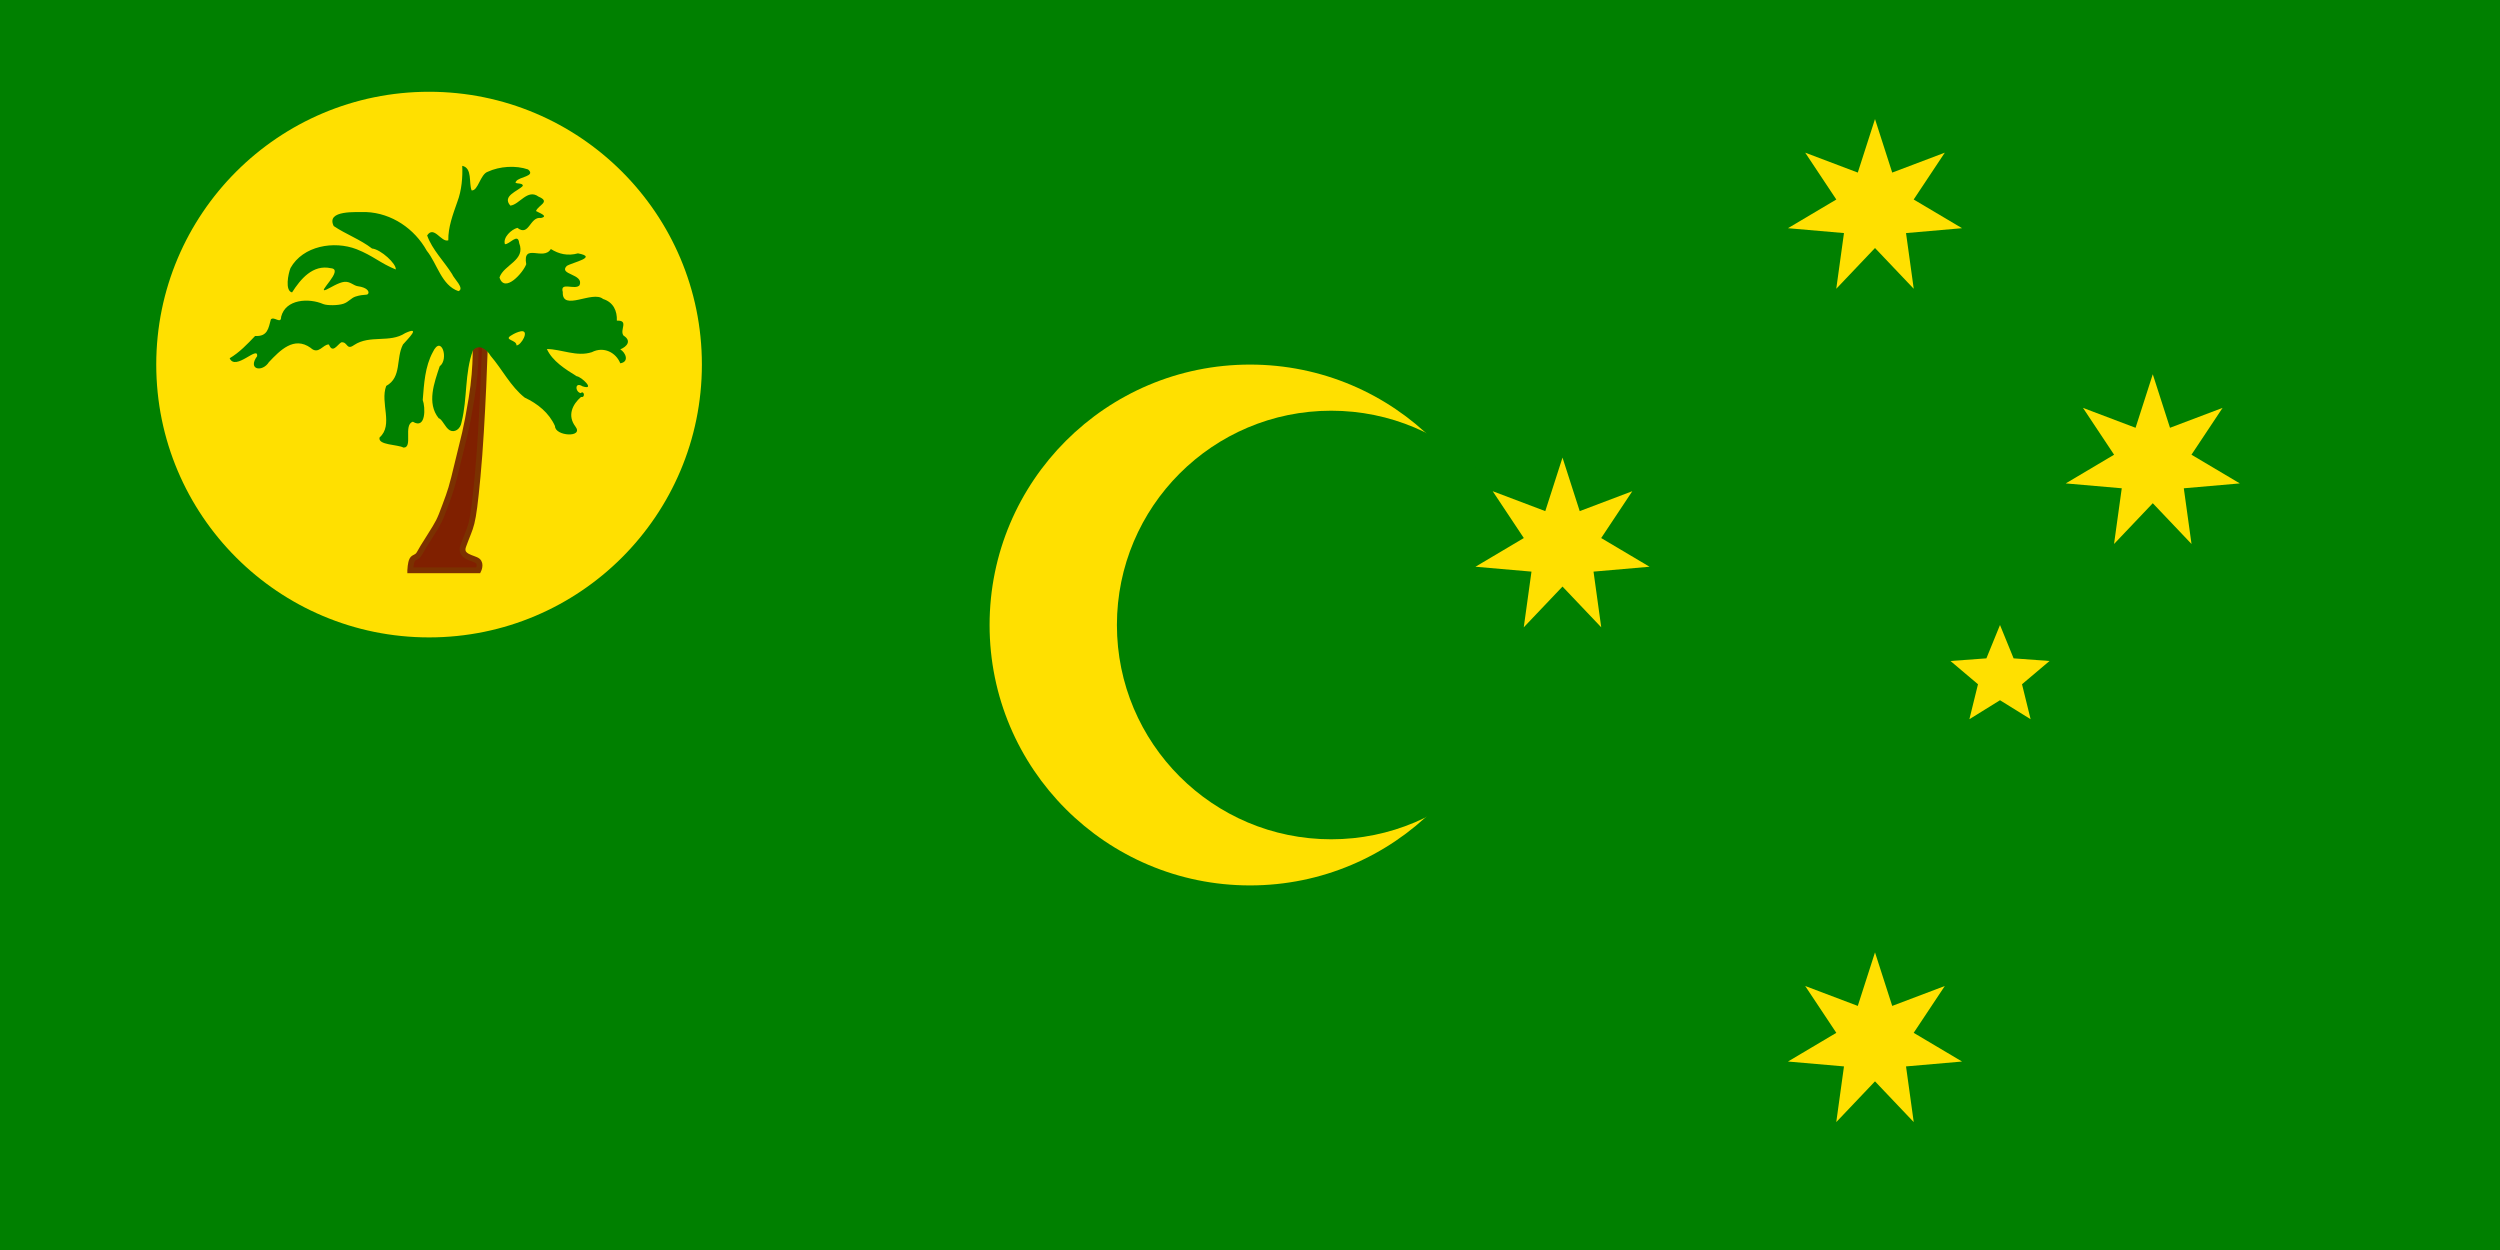
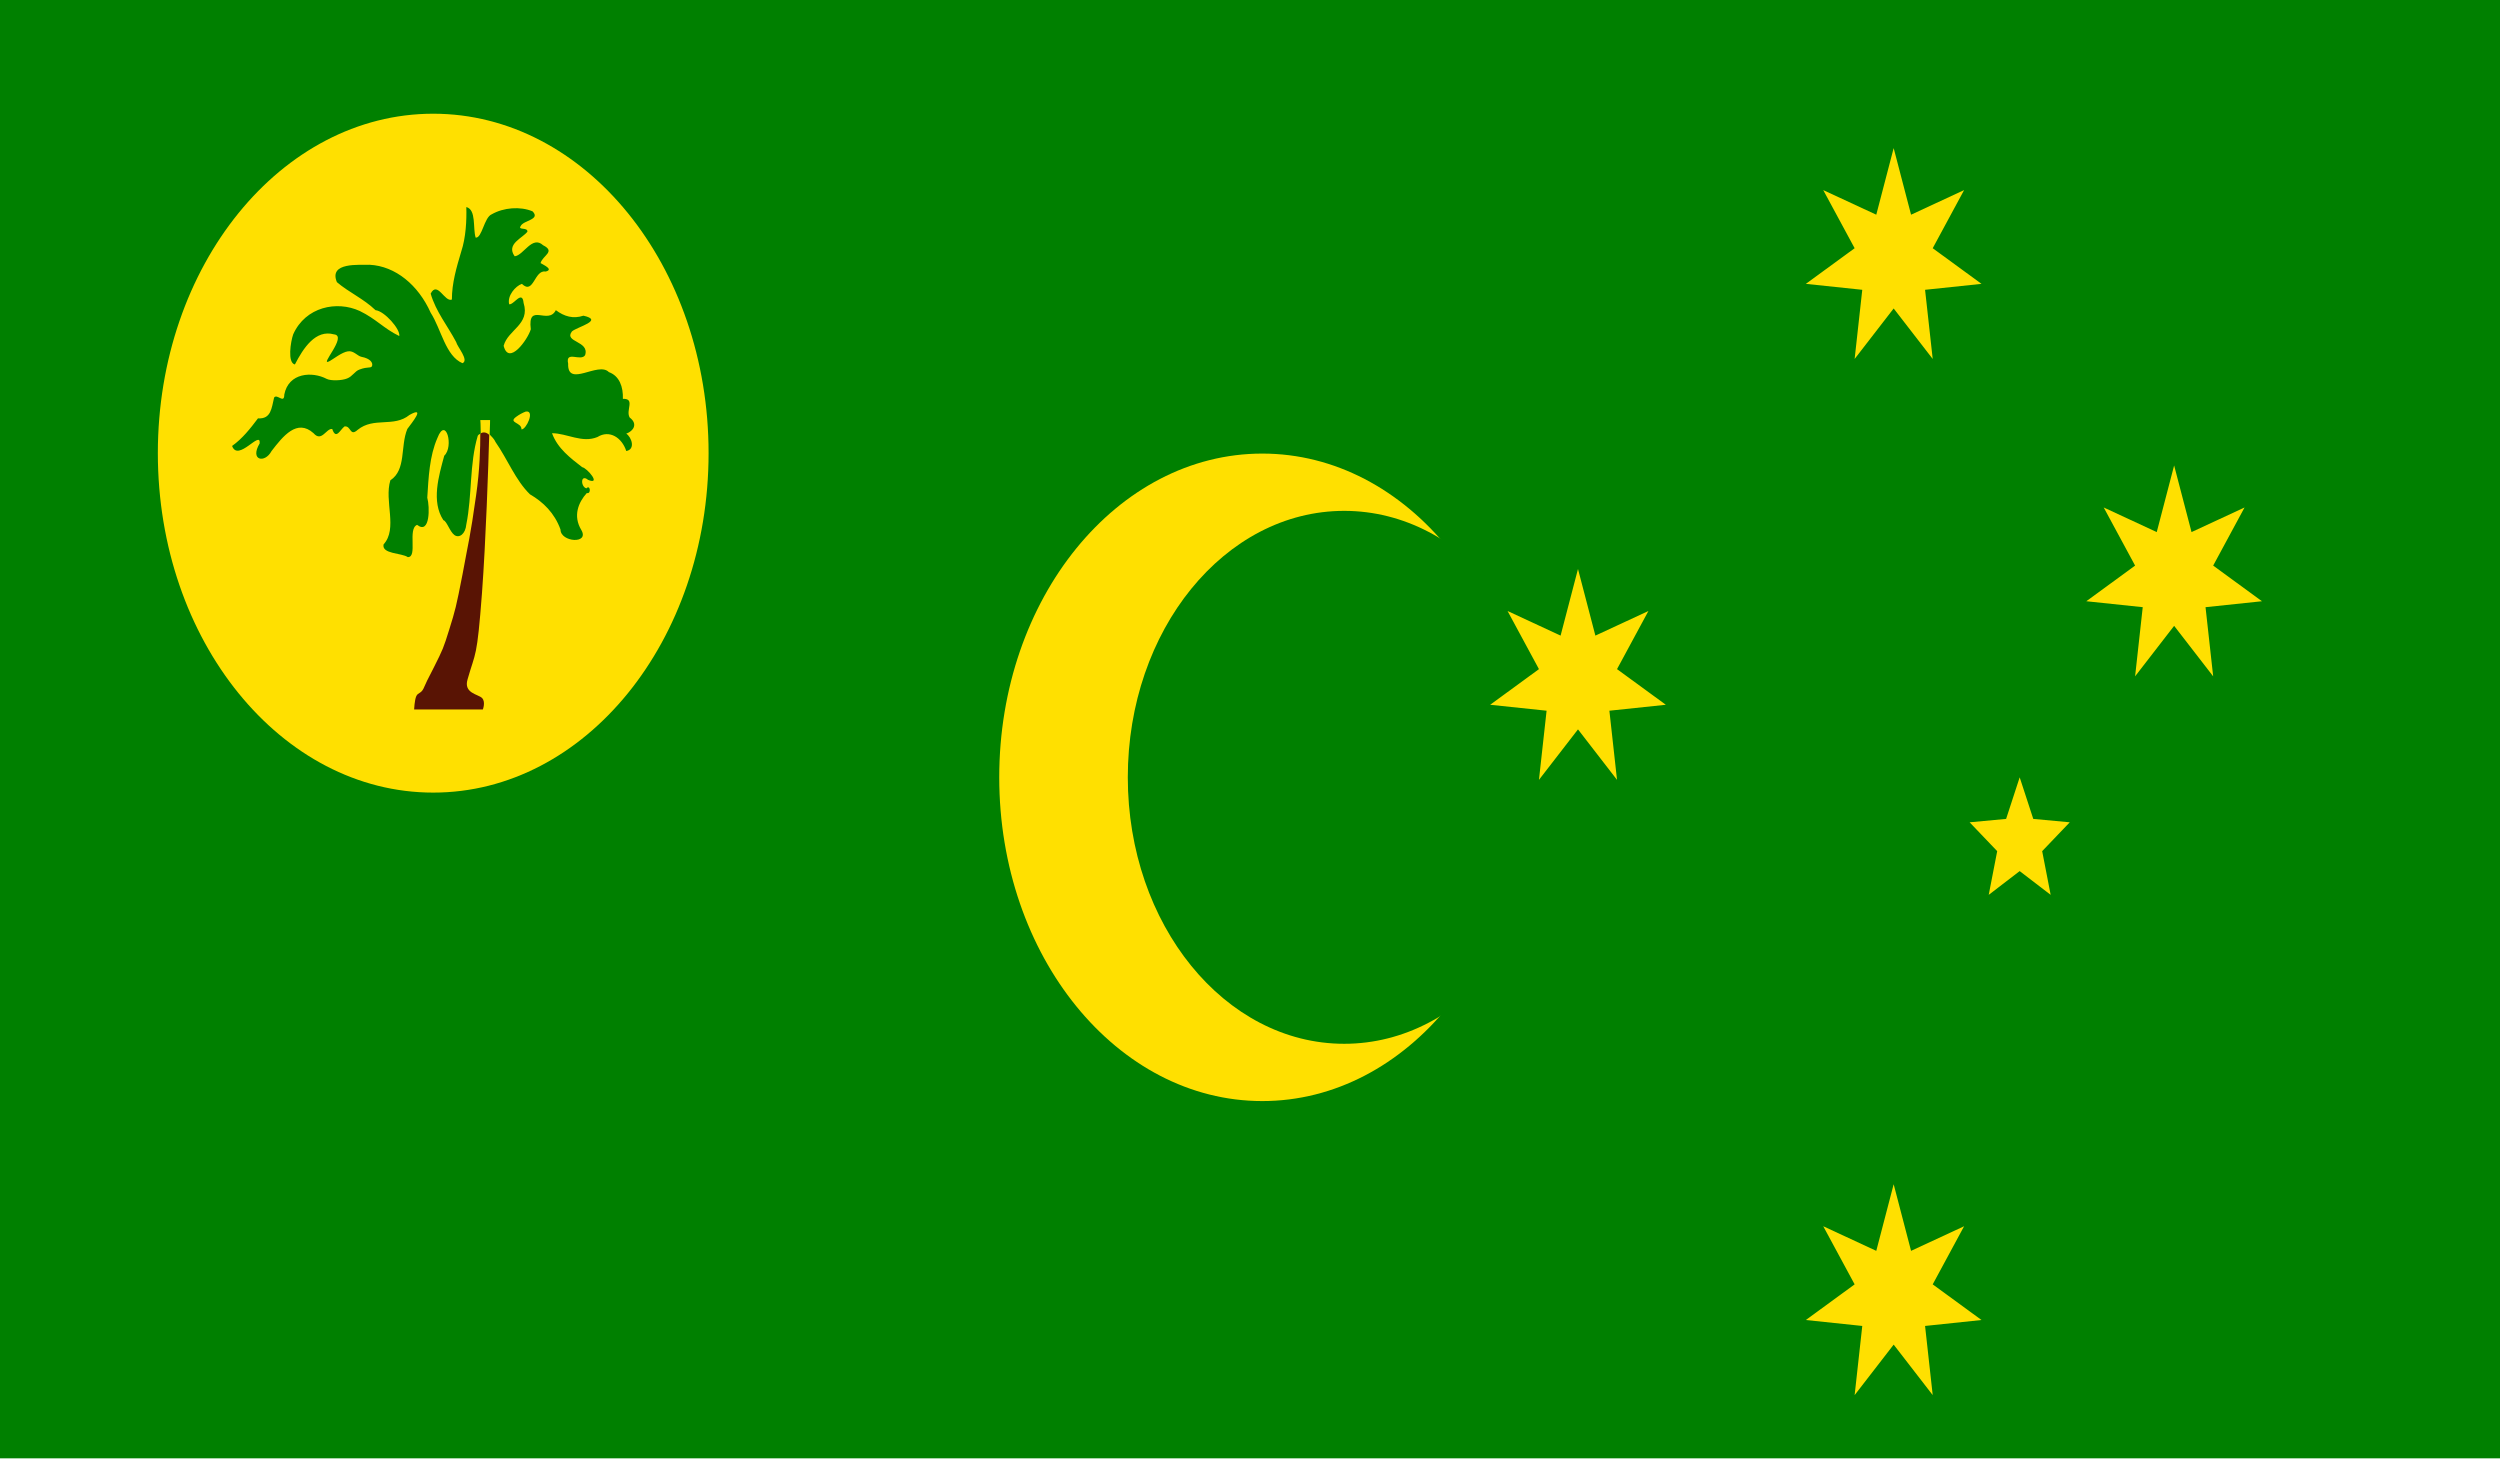
- <svg xmlns="http://www.w3.org/2000/svg" xmlns:xlink="http://www.w3.org/1999/xlink" viewBox="0 0 10080 5040">
-   <defs>
-     <path id="Star7" d="M0,-360 69.421,-144.155 281.459,-224.456 155.988,-35.603 350.974,80.108 125.093,99.758 156.198,324.349 0,160 -156.198,324.349 -125.093,99.758 -350.974,80.108 -155.988,-35.603 -281.459,-224.456 -69.421,-144.155z" />
-     <path id="Star5" d="M0,-210 54.86,-75.508 199.722,-64.894 88.765,28.842 123.435,169.894 0,93.333 -123.435,169.894 -88.765,28.842 -199.722,-64.894 -54.86,-75.508z" />
-   </defs>
-   <rect width="10080" height="5040" fill="#008000" />
-   <circle cx="5040" cy="2520" r="1050" fill="#ffe000" />
-   <circle cx="5367.4" cy="2520" r="864" fill="#008000" />
-   <circle cx="1730" cy="1470" r="1100" fill="#ffe000" />
-   <path fill="#802000" stroke="#7b3100" stroke-width="23.333" d="m1654.1,2299.4,274.67,0s12.398-25.178-2.766-37.767-74.229-15.36-58.271-59.892c32.807-91.555,37.385-63.326,57.985-280.77s30.518-558.49,30.518-558.49h-39.674s7.63,106.05-15.259,244.15-29.755,150.3-54.933,256.35-28.992,115.21-51.881,177.01-25.178,64.852-61.037,122.07c-35.859,57.222-22.889,35.859-42.726,70.192-9.919,17.166-22.126,12.589-28.802,25.082-6.676,12.494-7.82,42.058-7.82,42.058z" />
-   <path fill="#008000" d="m1863.7,668.6c2.282,42.661-2.007,99.138-19.688,145.1-17.928,51.216-37.423,102.27-36.458,155.31-28.502,9.694-57.877-61.678-85.312-19.688,20.624,58.016,68.239,103.95,100.86,156.22,5.502,16.205,52.438,58.518,25.281,68.358-68.547-23.46-85.162-110.31-127.68-163.05-49.38-88.757-141.44-151.49-244-155.82-38.524,1.009-163.78-9.548-131.19,56.419,47.997,32.632,107.14,53.91,154.53,90.537,35.31,3.303,99.31,62.248,95.579,84.52-62.102-25.153-91.169-55.299-158.08-81.758-90.658-35.014-216.06-13.954-266.25,76.021-9.357,23.433-23.172,91.731,6.255,98.238,34.384-53.685,83.569-113.7,156.45-97.6,57.244,4.469-63.877,106.64-17.544,86.084,14.681-6.515,48.583-28.769,72.102-31.093,23.518-2.324,36.653,15.282,54.497,17.718,35.688,4.872,45.515,19.833,42.207,28.537-3.903,10.269-15.241,1.501-51.52,13.004-18.14,5.751-27.615,21.692-48.774,28.989-21.158,7.298-65.173,7.815-81.621,1.344-57.547-24.996-151.89-20.645-169.83,51.468-0.016,31.711-28.236-3.504-41.278,10.196-9.78,34.603-12.309,70.132-63.633,66.99-31.155,32.684-63.06,66.527-102.62,89.781,23.215,53.284,115.2-53.516,110.9-8.484-40.21,54.832,20.689,66.37,47.348,24.166,45.088-47.64,100.93-105.63,168.21-57.618,32.044,30.169,50.664-15.951,73.857-13.481,14.612,37.475,32.998,1.844,49.583-8.75,27.15-3.382,19.511,33.91,51.771,10.938,64.293-42.551,143.39-6.796,206.2-48.197,66.852-30.458,9.386,24.532-9.066,46.028-29.373,56.97-3.9,131.76-67.613,167.14-25.593,67.895,30.237,157.4-26.707,207.63-8.284,31.496,73.234,27.889,96.113,40.832,40.09,1.588-1.723-91.758,38.054-104.27,53.344,33.019,50.846-59.049,39.831-87.447,5.171-64.552,8.814-135.13,40.892-193.6,34.102-71.662,65.666,29.186,27.491,57.558-21.685,65.896-53.25,148.36-3.942,209.64,14.211,3.18,25.879,37.625,44.279,48.212s43.531-2.684,48.118-34.022c23.601-94.369,11.712-195.85,45.415-287.63,23.788-28.43,56.603-4.584,71.355,21.559,47.23,54.833,80.43,123.38,137.61,168.56,52.063,24.362,98.106,61.211,122.1,114.81-0.321,41.353,117.45,47.692,82.258,1.727-33.768-44.747-11.488-89.504,22.715-119.26,18.318,4.518,12.904-28.289-1.458-15.312-22.995-5.424-24.466-47.512,7.497-27.507,53.836,17.379-4.197-38.962-23.655-40.69-45.52-28.215-97.819-60.676-120.2-109.72,59.256,0.604,120.77,32.564,181.32,12.74,48.538-24.937,97.769,2.08,114.72,44.864,37.52-5.987,21.524-43.614,0-56.146,27.443-11.325,46.422-34.805,13.147-55.515-17.574-22.934,23.566-62.052-27.001-60.422,1.651-38.627-13.556-73.973-55.66-87.318-42.178-35.717-165.95,52.62-162.36-27.89-12.471-43.818,50.278-5.854,67.812-27.708,18.118-46.194-86.337-41.686-51.87-77.5,22.511-14.494,128.15-35.314,45.306-50.82-41.347,11.364-76.832,2.949-109.37-17.513-29.657,49.603-114.34-26.938-99.252,61.251-11.585,33.23-87.278,119.57-107.76,53.423,17.422-51.845,107.1-68.797,79.291-138.7-4.268-43.636-40.446,7.589-57.49,4.335-8.631-27.162,26.103-59.178,50.312-65.625,48.038,36.948,49.493-46.614,95.178-39.816,33.355-7.411-10.771-21.718-20.074-27.996,9.141-24.416,60.346-36.892,10.136-58.094-44.302-32.872-77.138,32.72-113.68,36.218-35.072-39.595,31.842-58.628,50.312-79.479,0.993-15.543-39.017-4.689-26.979-18.229,10.456-18.69,81.301-20.081,48.125-48.125-49.965-17.153-114.44-12.876-162.38,9.346-30.203,9.777-39.089,78.069-65.122,75.237-12.24-30.398,3.985-90.372-37.917-99.167zm236.25,667.19c38.072-6.447,0.808,57.818-17.5,56.875,1.618-23.092-55.065-20.869-19.897-40.988,11.405-7.364,24.112-12.982,37.397-15.887z" />
-   <g fill="#ffe000">
-     <use xlink:href="#Star7" x="7560" y="4200" />
-     <use xlink:href="#Star7" x="6300" y="2205" />
-     <use xlink:href="#Star7" x="7560" y="840" />
-     <use xlink:href="#Star7" x="8680" y="1869" />
-     <use xlink:href="#Star5" x="8064" y="2730" />
-   </g>
+ <svg xmlns="http://www.w3.org/2000/svg" viewBox="-450 263.63 58.92 34.37">
+   <path fill="green" d="M-450 263.63h58.93V298H-450z" />
+   <ellipse cx="-420.25" cy="281.95" rx="6.2" ry="7.63" fill="#ffe000" />
+   <ellipse cx="-418.32" cy="281.95" rx="5.1" ry="6.28" fill="green" />
+   <ellipse cx="-439.79" cy="274.31" rx="6.49" ry="8" fill="#ffe000" />
+   <path d="M-438.68 273.85c0 .32-.01.84-.1 1.46-.14 1-.18 1.09-.32 1.86-.15.77-.17.84-.31 1.29-.14.45-.15.47-.36.89-.21.42-.14.26-.25.51-.06.12-.13.09-.17.18-.04.09-.05.31-.05.31h1.62s.07-.18-.02-.27c-.09-.09-.44-.11-.34-.44.19-.67.22-.46.34-2.04.09-1.22.15-2.98.17-3.72-.06-.06-.14-.08-.21-.03z" fill="#591404" />
+   <path fill="green" d="M-439 268.49zM-435.16 273.47c-.1-.17.14-.45-.16-.44.01-.28-.08-.54-.33-.63-.25-.26-.98.38-.96-.2-.07-.32.3-.04.4-.2.11-.34-.51-.3-.31-.56.13-.11.76-.26.27-.37-.24.08-.45.02-.65-.13-.18.36-.67-.2-.59.45-.07.24-.52.87-.64.39.1-.38.63-.5.47-1.01-.03-.32-.24.06-.34.03-.05-.2.15-.43.3-.48.28.27.29-.34.56-.29.2-.05-.06-.16-.12-.2.05-.18.36-.27.06-.42-.26-.24-.46.24-.67.26-.21-.29.19-.43.3-.58.01-.11-.23-.03-.16-.13.06-.14.48-.15.28-.35-.29-.12-.68-.09-.96.07-.18.07-.23.57-.38.55-.07-.22.02-.66-.22-.72.01.31-.01.72-.12 1.05-.11.37-.22.74-.22 1.13-.17.07-.34-.45-.5-.14.12.42.4.76.6 1.14.03.12.31.43.15.5-.4-.17-.5-.8-.75-1.19-.29-.65-.83-1.1-1.44-1.13-.23.01-.97-.07-.77.41.28.24.63.39.91.66.21.02.59.45.56.61-.37-.18-.54-.4-.93-.59-.54-.25-1.28-.1-1.57.55-.06.17-.14.67.04.71.2-.39.49-.83.92-.71.34.03-.38.78-.1.63.09-.05.29-.21.43-.23.14-.02.22.11.32.13.21.04.27.14.25.21-.02.07-.09.01-.3.09-.11.04-.16.16-.29.21-.12.05-.38.06-.48.01-.34-.18-.9-.15-1 .37 0 .23-.17-.03-.24.07-.06.25-.07.51-.38.49-.18.24-.37.48-.61.65.14.39.68-.39.65-.06-.24.4.12.48.28.18.27-.35.6-.77.99-.42.19.22.3-.12.44-.1.09.27.19.01.29-.06.16-.02.12.25.31.08.38-.31.85-.05 1.22-.35.39-.22.06.18-.05.33-.17.41-.02.96-.4 1.21-.15.49.18 1.14-.16 1.51-.05.23.43.2.57.3.24.01-.01-.67.22-.76.31.24.3-.43.24-.64.03-.47.05-.98.24-1.41.2-.52.39.21.16.42-.13.48-.31 1.08-.02 1.52.08.02.15.27.26.35.11.08.26-.02.28-.25.14-.69.07-1.42.27-2.09.02-.03.04-.04.07-.05 0-.2-.01-.32-.01-.32h.23s0 .13-.01.34c.05.05.11.11.14.18.28.4.47.9.81 1.23.31.18.58.44.72.83 0 .3.69.35.49.01-.2-.33-.07-.65.13-.87.11.03.08-.21-.01-.11-.14-.04-.14-.35.04-.2.32.13-.02-.28-.14-.3-.27-.21-.58-.44-.71-.8.35 0 .71.24 1.07.09.29-.18.58.02.68.33.22-.04.13-.32 0-.41.17-.06.28-.23.08-.38zm-2.55.28c.01-.17-.33-.15-.12-.3a.94.94 0 0 1 .22-.12c.23-.04.01.43-.1.42z" />
+   <path d="M-405.37 291.54l.41 1.57 1.25-.58-.74 1.37 1.15.84-1.33.14.18 1.63-.92-1.19-.92 1.19.18-1.63-1.33-.14 1.15-.84-.74-1.37 1.25.58.41-1.57zM-412.81 277.04l.41 1.57 1.25-.58-.74 1.37 1.15.84-1.33.14.18 1.63-.92-1.19-.92 1.19.18-1.63-1.33-.14 1.15-.84-.74-1.37 1.25.58.41-1.57zM-405.37 267.12l.41 1.57 1.25-.58-.74 1.37 1.15.84-1.33.14.18 1.63-.92-1.19-.92 1.19.18-1.63-1.33-.14 1.15-.84-.74-1.37 1.25.58.41-1.57zM-398.76 274.6l.41 1.57 1.25-.58-.74 1.37 1.15.84-1.33.14.18 1.63-.92-1.19-.92 1.19.18-1.63-1.33-.14 1.15-.84-.74-1.37 1.25.58.41-1.57zM-402.4 281.95l.32.98.86.08-.65.68.2 1.03-.73-.56-.73.56.2-1.03-.65-.68.86-.08.32-.98z" fill="#ffe000" />
</svg>
